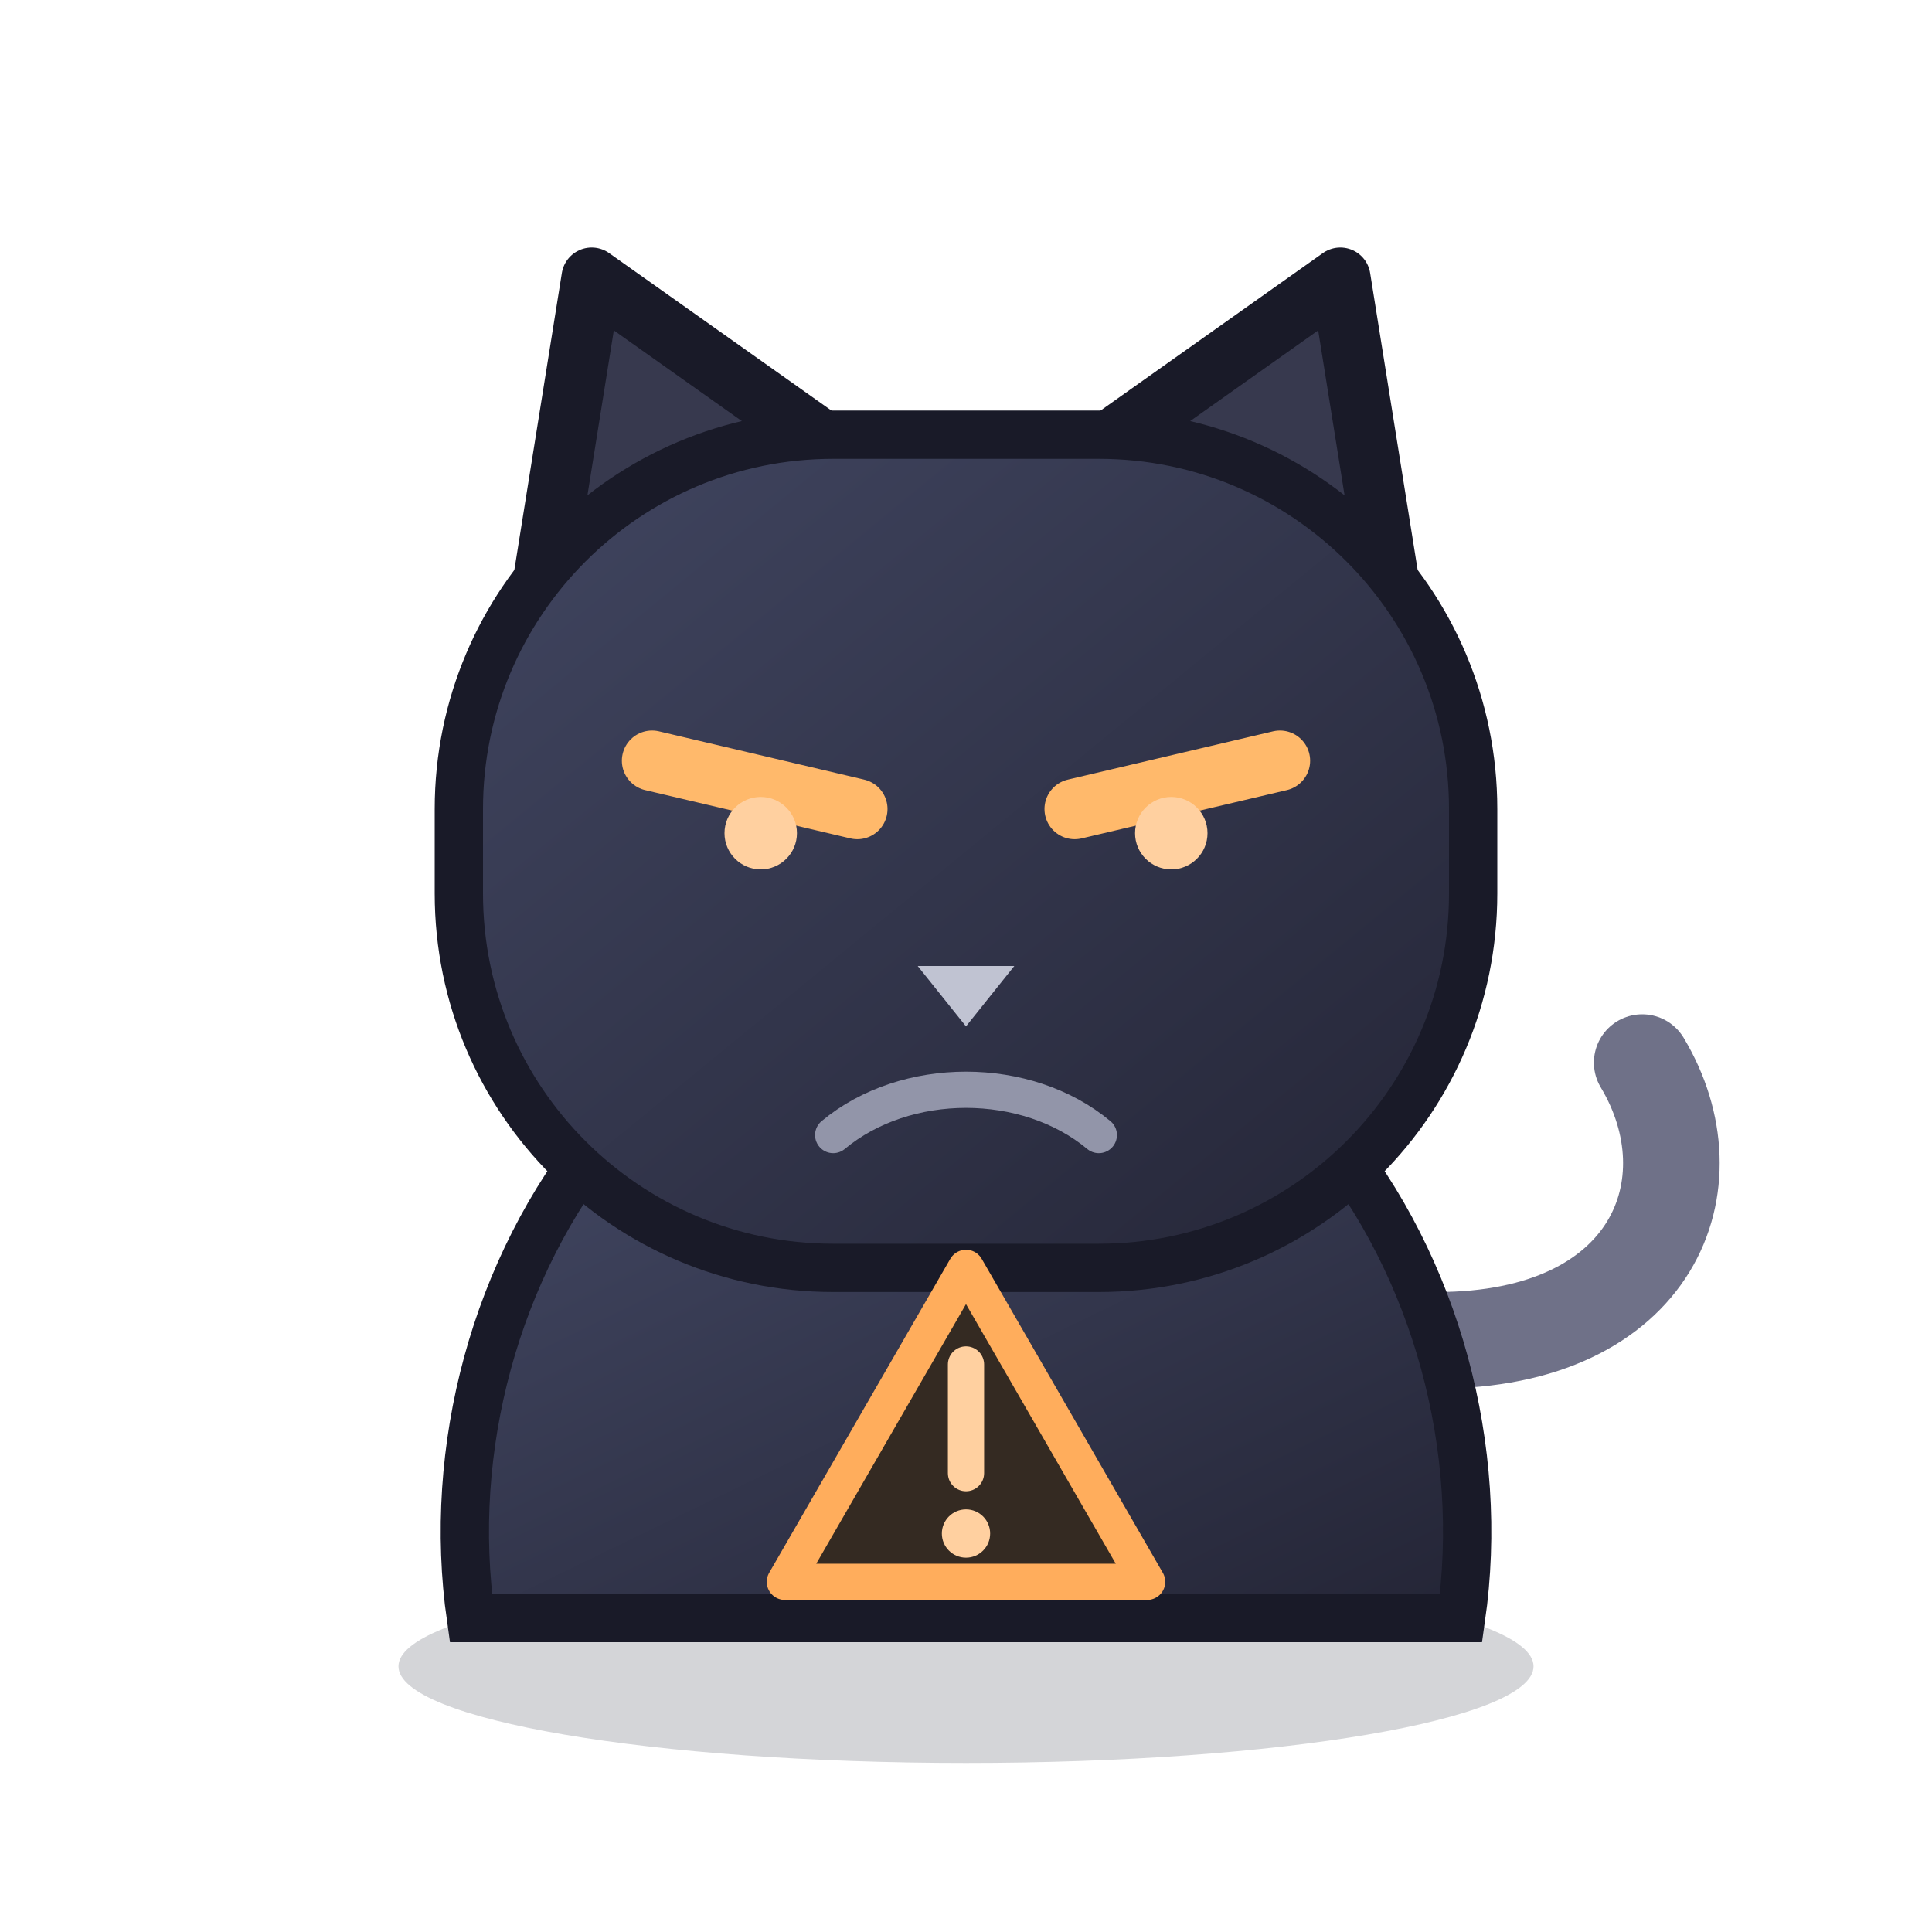
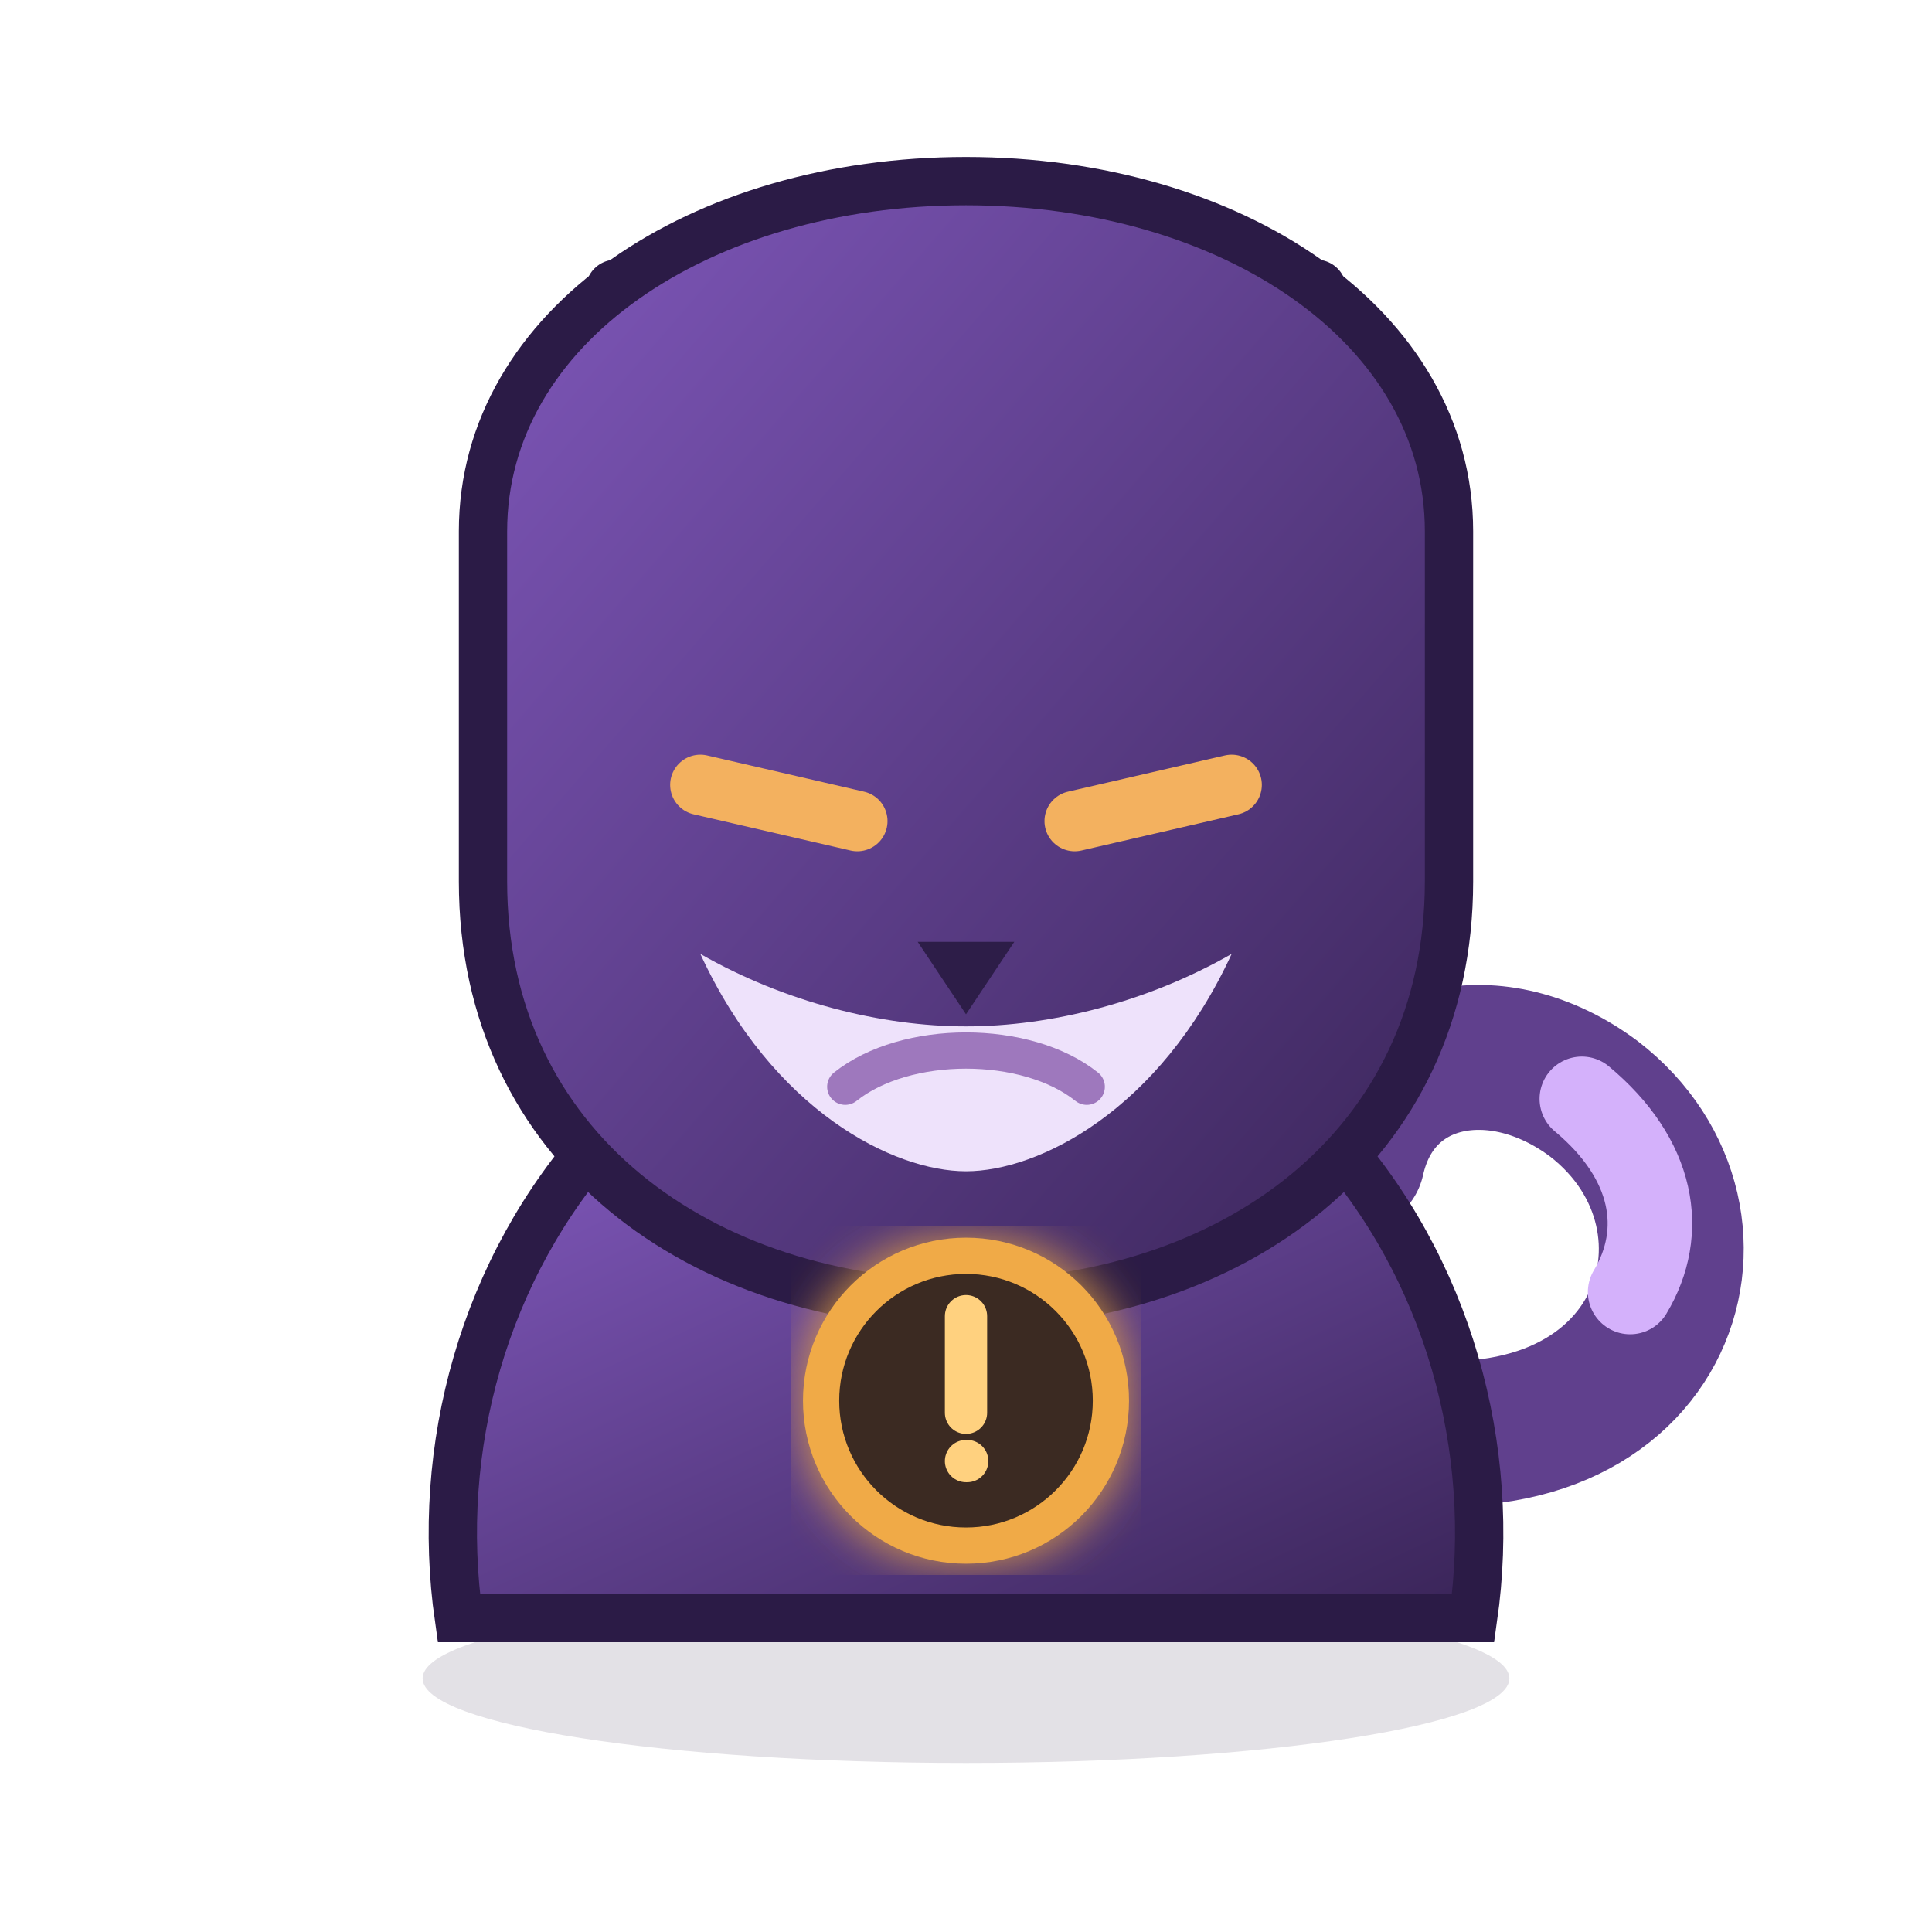
<svg xmlns="http://www.w3.org/2000/svg" viewBox="0 0 160 160" role="img" aria-labelledby="title desc">
  <defs>
-     <linearGradient id="shell" x1="0" y1="0" x2="1" y2="1">
-       <stop stop-color="#414661" />
-       <stop offset="1" stop-color="#242536" />
+     <linearGradient id="fur" x1="0" y1="0" x2="1" y2="1">
+       <stop stop-color="#8058bc" />
+       <stop offset="1" stop-color="#392457" />
    </linearGradient>
+     <filter id="glow">
+       <feGaussianBlur stdDeviation="2" result="b" />
+       <feMerge>
+         <feMergeNode in="b" />
+         <feMergeNode in="SourceGraphic" />
+       </feMerge>
+     </filter>
  </defs>
-   <path d="M119 111c18 0 23-13 17-23" fill="none" stroke="#6f7188" stroke-width="8" stroke-linecap="round" />
-   <ellipse cx="80" cy="138" rx="47" ry="8" fill="#121728" opacity=".18" />
-   <path d="M50 94c-9 11-13 26-11 40h82c2-14-2-29-11-40z" fill="url(#shell)" stroke="#191a28" stroke-width="4" />
-   <path d="m45 48 4-25 24 17m42 8-4-25-24 17" fill="#37394e" stroke="#191a28" stroke-width="5" stroke-linejoin="round" />
-   <rect x="38" y="36" width="84" height="69" rx="31" fill="url(#shell)" stroke="#191a28" stroke-width="4" />
-   <path d="m54 63 17 4m35-4-17 4" stroke="#ffb96b" stroke-width="5" stroke-linecap="round" />
-   <circle cx="63" cy="69" r="3" fill="#ffd0a0" />
-   <circle cx="97" cy="69" r="3" fill="#ffd0a0" />
-   <path d="M76 80h8l-4 5z" fill="#c0c3d2" />
-   <path d="M69 94c6-5 16-5 22 0" fill="none" stroke="#9295a9" stroke-width="3" stroke-linecap="round" />
-   <path d="m80 105 15 26H65z" fill="#342a22" stroke="#ffad5c" stroke-width="3" stroke-linejoin="round" />
-   <path d="M80 113v9" stroke="#ffd0a0" stroke-width="3" stroke-linecap="round" />
-   <circle cx="80" cy="127" r="2" fill="#ffd0a0" />
+   <ellipse cx="80" cy="139" rx="45" ry="7" fill="#2a183d" opacity=".13" />
+   <path d="M113 118c25 5 32-17 19-27-8-6-18-4-20 5" fill="none" stroke="#60408d" stroke-width="12" stroke-linecap="round" />
+   <path d="M131 91c6 5 7 11 4 16" fill="none" stroke="#d4b1fb" stroke-width="7" stroke-linecap="round" />
+   <path d="M50 94c-10 11-14 26-12 40h84c2-14-2-29-12-40z" fill="url(#fur)" stroke="#2b1b46" stroke-width="4" />
+   <path d="M45 48 51 24l22 18M115 48l-6-24-22 18" fill="#6f4aa4" stroke="#2b1b46" stroke-width="5" stroke-linejoin="round" />
+   <path d="m52 31 4 12 10-6m42-6-4 12-10-6" fill="#c89cf4" />
+   <path d="M40 44c0-17 18-29 40-29s40 12 40 29v29c0 22-18 35-40 35S40 95 40 73z" fill="url(#fur)" stroke="#2b1b46" stroke-width="4" />
+   <path d="M58 79c6 13 16 18 22 18s16-5 22-18c-7 4-15 6-22 6s-15-2-22-6z" fill="#eee2fb" />
+   <path d="M58 65l13 3M102 65l-13 3" stroke="#f3b15f" stroke-width="5" stroke-linecap="round" />
+   <path d="M76 78h8l-4 6z" fill="#2d1d48" />
+   <path d="M70 90c5-4 15-4 20 0" fill="none" stroke="#9e78bd" stroke-width="3" stroke-linecap="round" />
+   <circle cx="80" cy="116" r="12" fill="#3b2a20" stroke="#f0aa47" stroke-width="3" filter="url(#glow)" />
+   <path d="M80 109v8M80 121h.1" stroke="#ffd17f" stroke-width="3.5" stroke-linecap="round" />
</svg>
